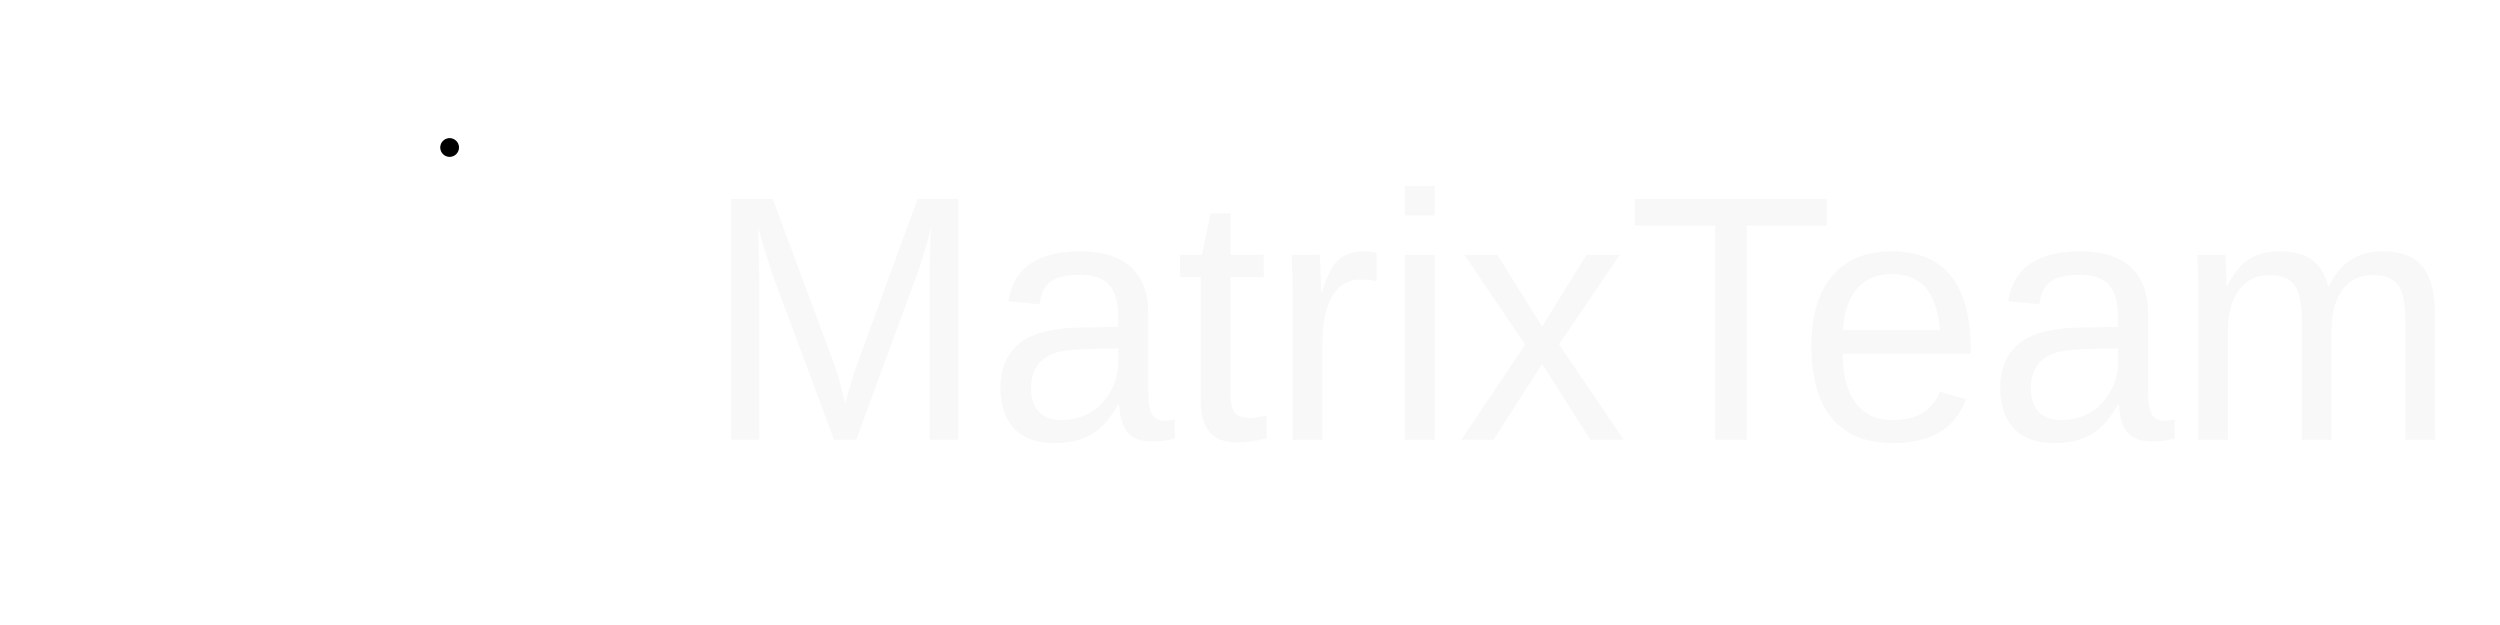
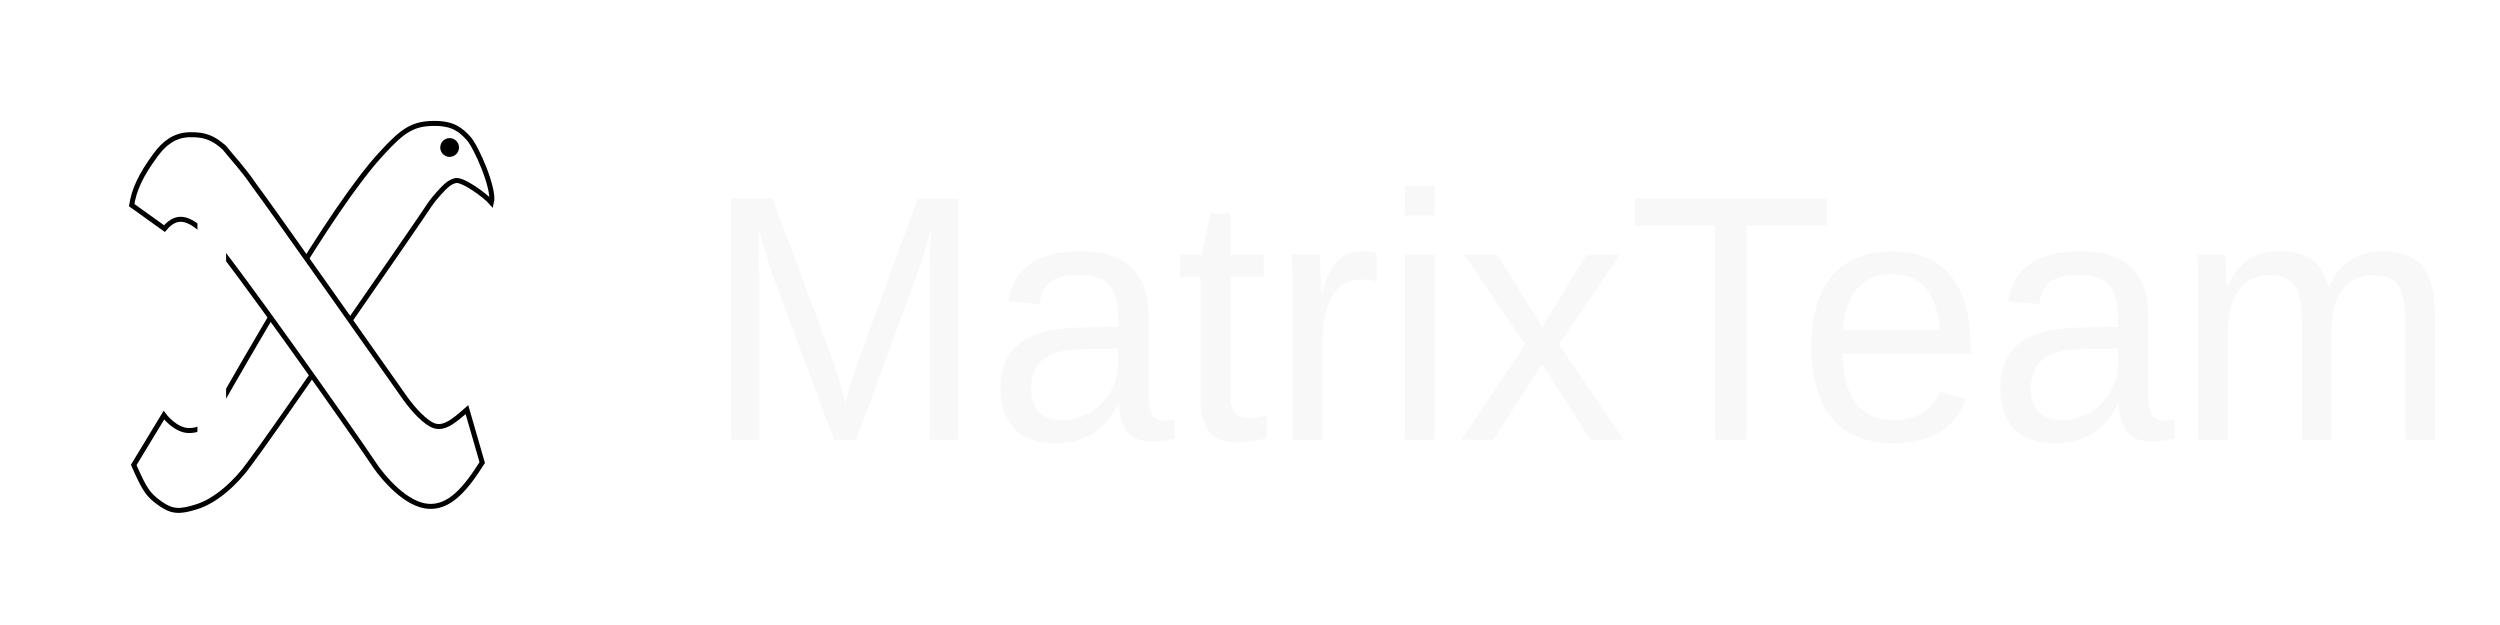
<svg xmlns="http://www.w3.org/2000/svg" xmlns:ns1="https://boxy-svg.com" viewBox="0 0 2000 500">
  <defs>
    <ns1:export>
      <ns1:file format="svg" />
    </ns1:export>
  </defs>
-   <path style="stroke: rgb(255, 255, 255); fill: rgb(255, 255, 255);" d="M 106.985 371.951 L 131.092 332.189 C 131.092 332.189 140.267 344.428 151.126 344.425 C 161.985 344.422 166.745 339.038 177.007 321.627 C 189.526 300.387 264.165 166.375 305.814 122.209 C 322.689 103.604 330.933 98.927 346.907 98.731 C 362.881 98.535 368.803 104.29 374.539 110.312 C 380.987 117.081 395.869 151.28 393.182 162.076 C 388.483 156.589 370.016 142.969 364.266 144.49 C 358.994 145.885 355.875 149.415 350.556 155.211 C 345.237 161.007 342.486 165.628 336.738 174.168 C 328.436 186.504 215.532 350.123 199.835 370.577 C 188.431 386.73 172.336 400.517 158.027 405.184 C 143.718 409.849 137.517 409.505 128.068 402.759 C 118.62 396.013 115.955 392.401 106.985 371.951 Z" />
-   <path style="stroke: rgb(255, 255, 255); fill: rgb(255, 255, 255);" d="M 124.752 123.591 C 112.292 140.325 107.188 152.244 105.343 164.092 L 131.567 182.896 C 143.037 169.173 153.198 176.431 166.259 187.986 C 179.32 199.541 289.254 356.069 296.63 367.585 C 307.126 383.971 325.511 403.95 342.752 405.059 C 359.406 406.13 372.018 391.851 385.785 370.056 L 373.548 327.696 C 362.257 337.644 354.134 344.294 345.434 339.788 C 336.734 335.282 327.21 323.206 322.152 315.774 C 322.152 315.774 215.453 164.104 203.088 147.844 C 194.466 135.1 185.937 126.269 179.282 117.932 C 170.56 110.404 164.205 107.532 151.823 107.774 C 139.441 108.016 131.279 114.825 124.752 123.591 Z" />
+   <path style="stroke-width: 4px; stroke: rgb(0, 0, 0); fill: rgb(255, 255, 255);" d="M 106.985 371.951 L 131.092 332.189 C 131.092 332.189 140.267 344.428 151.126 344.425 C 161.985 344.422 166.745 339.038 177.007 321.627 C 189.526 300.387 264.165 166.375 305.814 122.209 C 322.689 103.604 330.933 98.927 346.907 98.731 C 362.881 98.535 368.803 104.29 374.539 110.312 C 380.987 117.081 395.869 151.28 393.182 162.076 C 388.483 156.589 370.016 142.969 364.266 144.49 C 358.994 145.885 355.875 149.415 350.556 155.211 C 345.237 161.007 342.486 165.628 336.738 174.168 C 328.436 186.504 215.532 350.123 199.835 370.577 C 188.431 386.73 172.336 400.517 158.027 405.184 C 143.718 409.849 137.517 409.505 128.068 402.759 C 118.62 396.013 115.955 392.401 106.985 371.951 Z" />
+   <path style="stroke-width: 4px; stroke: rgb(0, 0, 0); fill: rgb(255, 255, 255);" d="M 124.752 123.591 C 112.292 140.325 107.188 152.244 105.343 164.092 L 131.567 182.896 C 143.037 169.173 153.198 176.431 166.259 187.986 C 179.32 199.541 289.254 356.069 296.63 367.585 C 307.126 383.971 325.511 403.95 342.752 405.059 C 359.406 406.13 372.018 391.851 385.785 370.056 L 373.548 327.696 C 362.257 337.644 354.134 344.294 345.434 339.788 C 336.734 335.282 327.21 323.206 322.152 315.774 C 322.152 315.774 215.453 164.104 203.088 147.844 C 194.466 135.1 185.937 126.269 179.282 117.932 C 170.56 110.404 164.205 107.532 151.823 107.774 C 139.441 108.016 131.279 114.825 124.752 123.591 Z" />
  <ellipse style="stroke: rgb(0, 0, 0); fill: rgb(0, 0, 0);" cx="359.7" cy="118" rx="7" ry="7" />
-   <text style="fill: rgb(255, 255, 255); font-family: Arial, sans-serif; font-size: 270px; white-space: pre;" x="-241.39" y="320">　[</text>
-   <text style="fill: rgb(255, 255, 255); font-family: Arial, sans-serif; font-size: 270px; white-space: pre;" x="125.115" y="320">　]</text>
-   <text style="fill: rgb(248, 248, 248); font-family: Arial, sans-serif; font-size: 262.207px; line-height: 274.193px; stroke-width: 0px; white-space: pre;" transform="matrix(1.035678, 0, 0, 1.067859, 27.19908, 26.16933)" x="516.957" y="304.887">MatrixTeam</text>
+   <text style="text-shadow: 0 0 4px #000, 0 0 8px #000; fill: rgb(255, 255, 255); font-family: Arial, sans-serif; font-size: 270px; white-space: pre;" x="-241.39" y="320">　[</text>
+   <text style="text-shadow: 0 0 4px #000, 0 0 8px #000; fill: rgb(255, 255, 255); font-family: Arial, sans-serif; font-size: 270px; white-space: pre;" x="125.115" y="320">　]</text>
+   <text style="text-shadow: 0 0 4px #000, 0 0 8px #000; fill: rgb(248, 248, 248); font-family: Arial, sans-serif; font-size: 262.207px; line-height: 274.193px; stroke-width: 0px; white-space: pre;" transform="matrix(1.035678, 0, 0, 1.067859, 27.19908, 26.16933)" x="516.957" y="304.887">MatrixTeam</text>
</svg>
